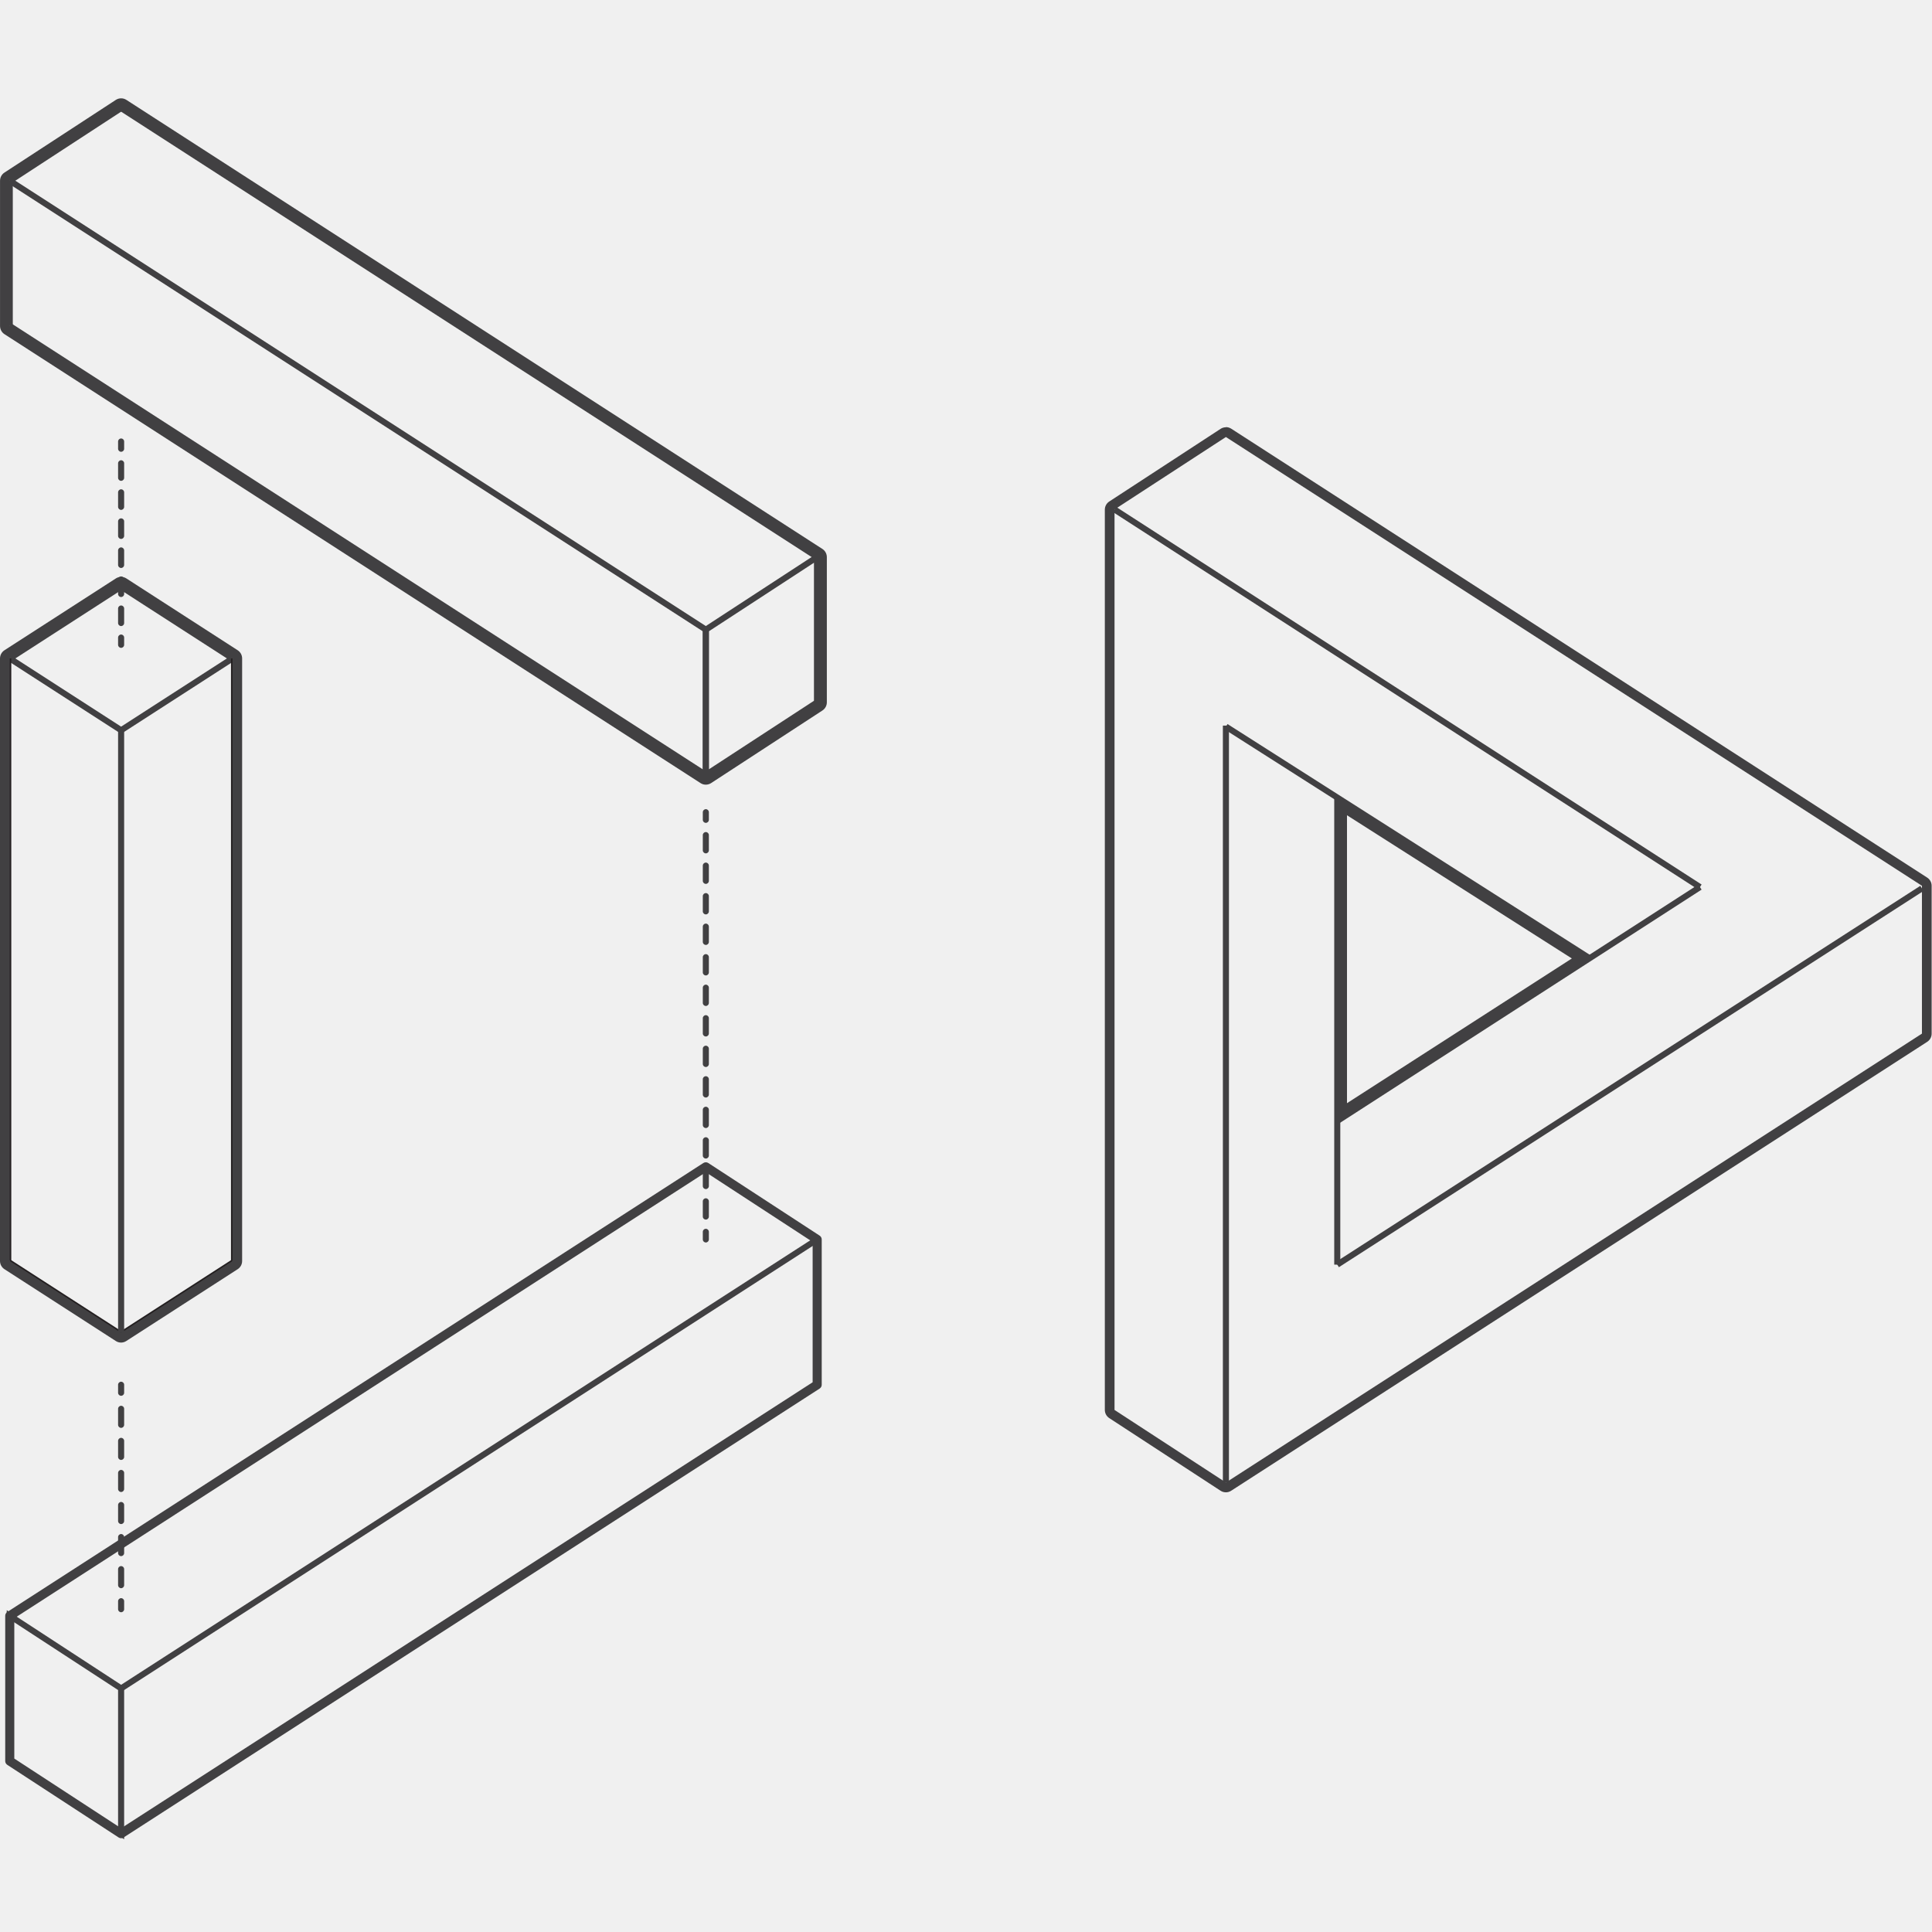
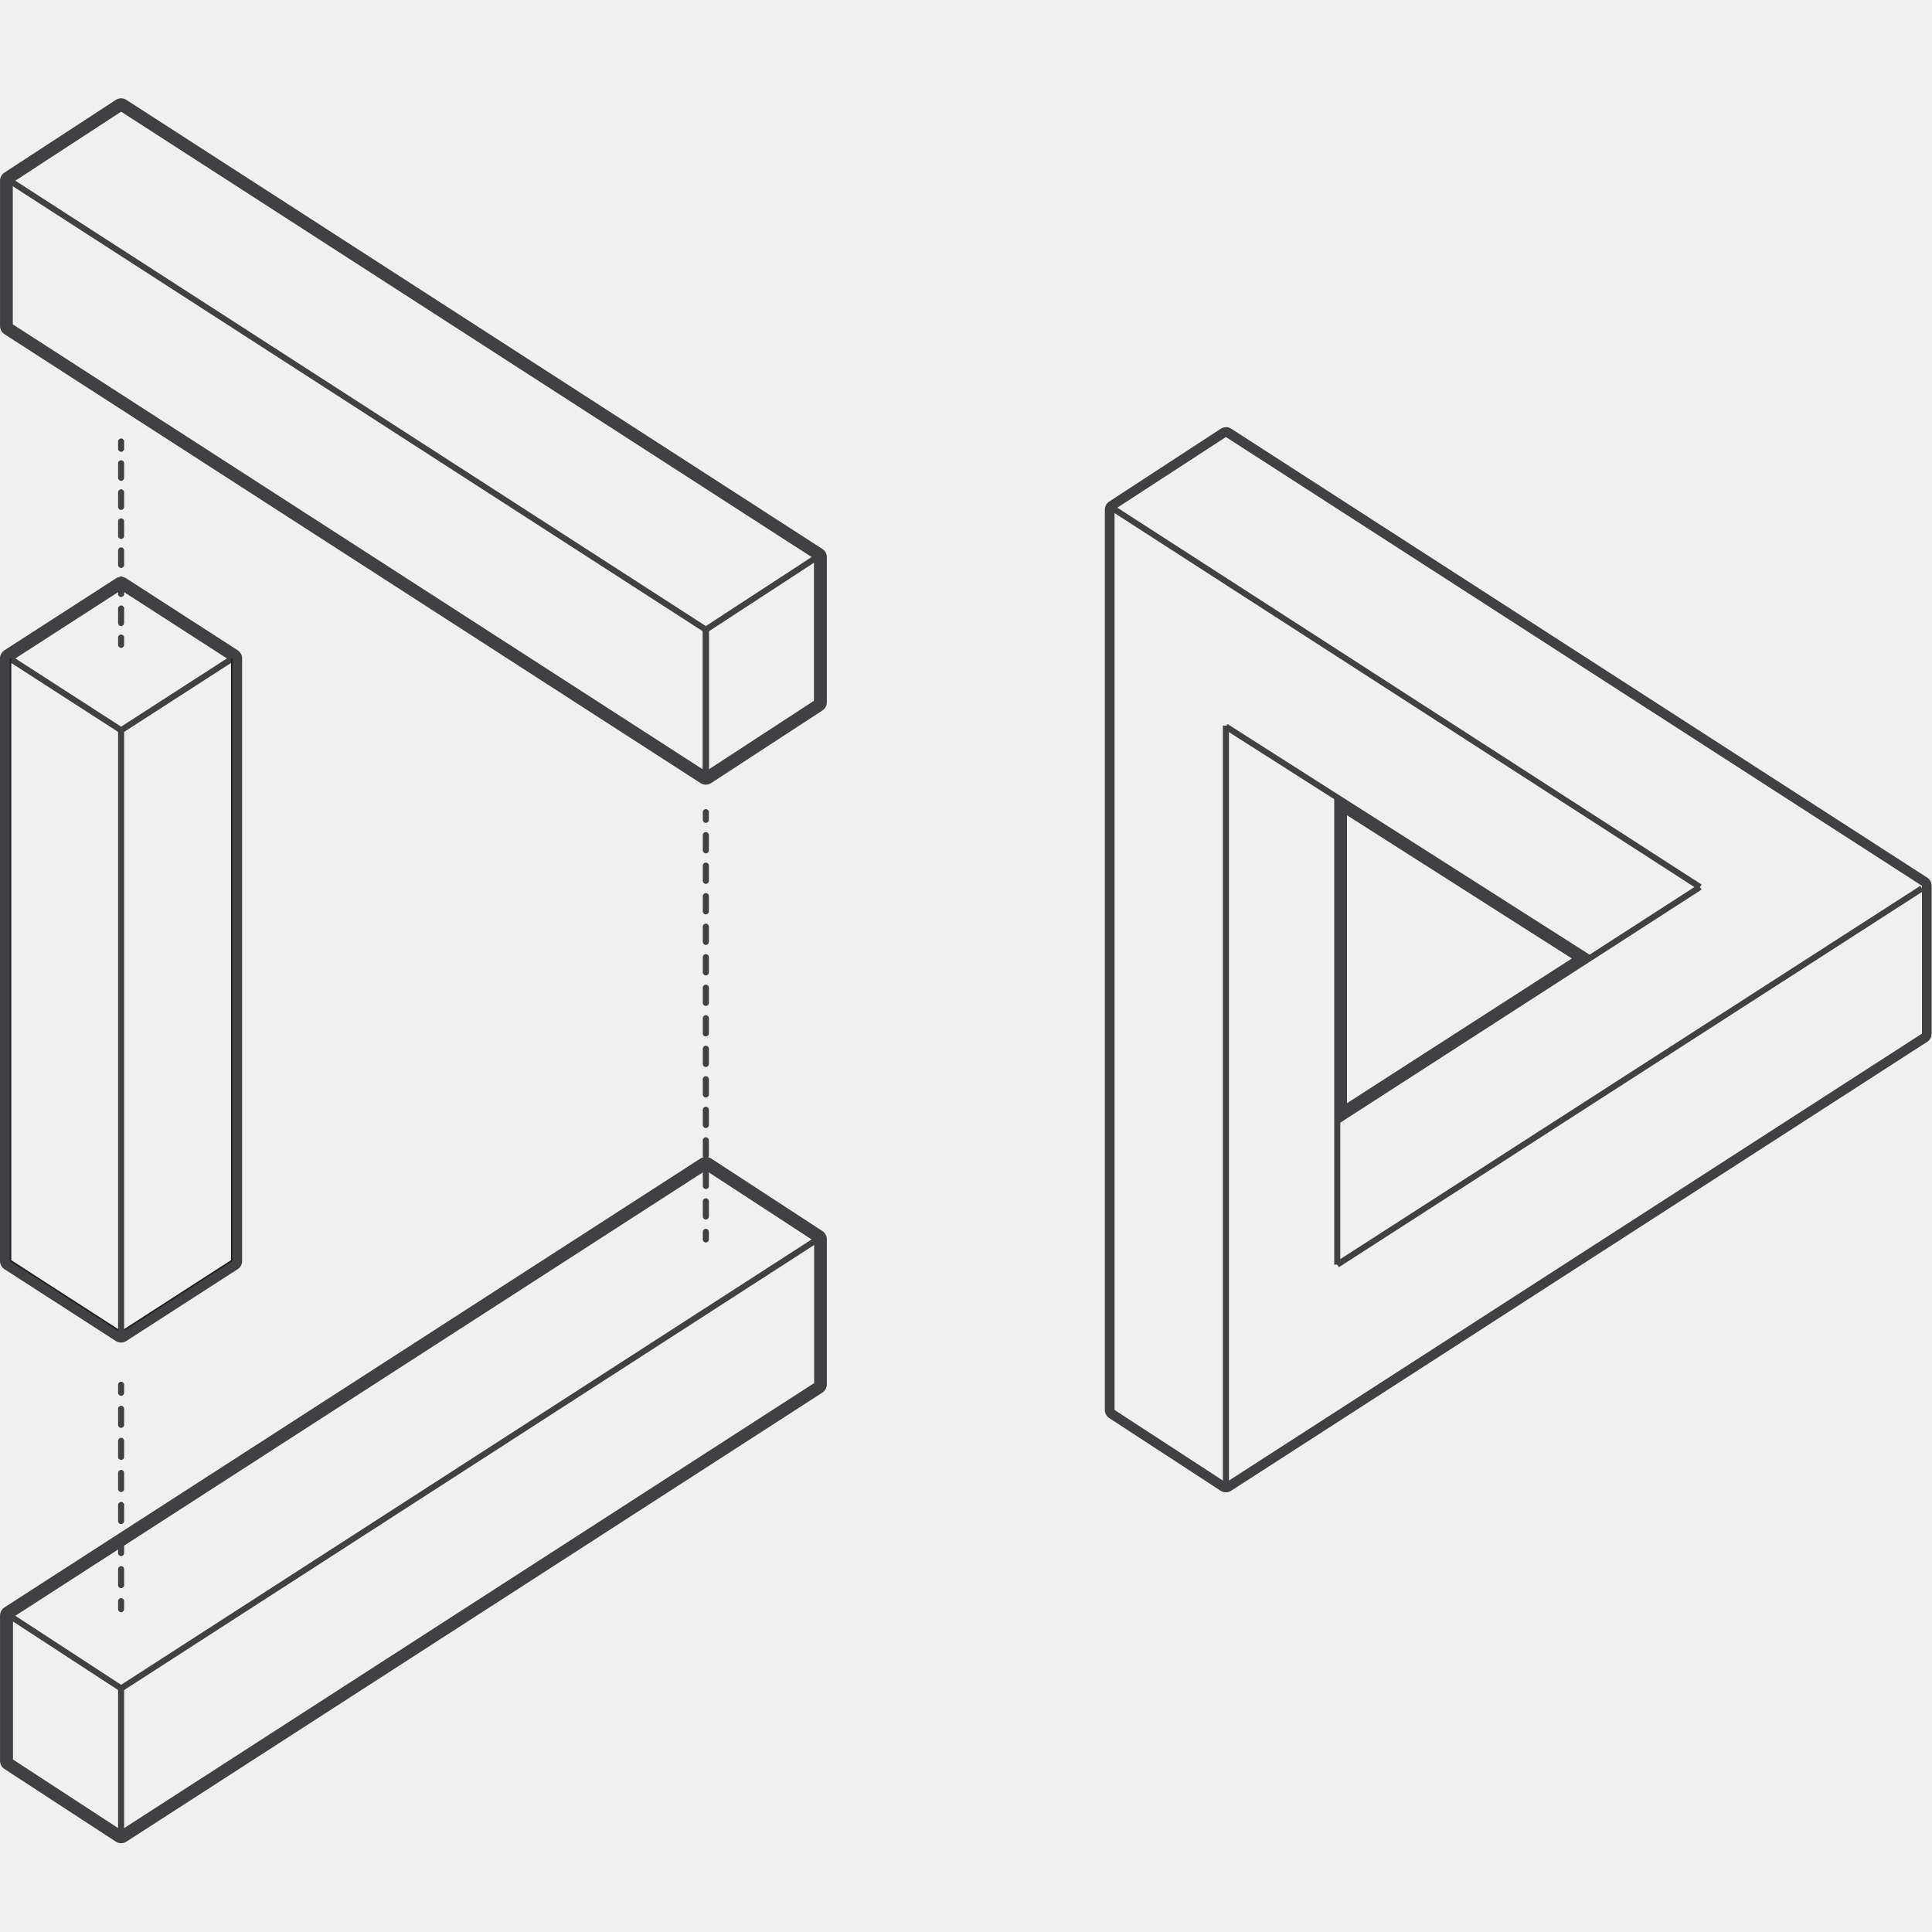
<svg xmlns="http://www.w3.org/2000/svg" width="334" height="334" viewBox="0 0 334 334" fill="none">
-   <path fill-rule="evenodd" clip-rule="evenodd" d="M20.216 0L40.438 13.04L20.216 26.079L0 13.04L20.216 0ZM20.216 1.246L1.933 13.04L20.216 24.832L38.505 13.04L20.216 1.246Z" transform="translate(0.721191 100.787)" fill="#414042" />
-   <path fill-rule="evenodd" clip-rule="evenodd" d="M19.392 12.325L38.506 0L38.789 0.44L19.392 12.948L0 0.44L0.284 1.87606e-05L19.392 12.325Z" transform="translate(1.54541 217.781)" fill="#231F20" />
-   <path fill-rule="evenodd" clip-rule="evenodd" d="M0 104.174V0H0.524V104.174H0Z" transform="translate(1.42578 113.827)" fill="#231F20" />
-   <path fill-rule="evenodd" clip-rule="evenodd" d="M0 104.174V0H1.048V104.174H0Z" transform="translate(20.4141 126.243)" fill="#414042" />
-   <path fill-rule="evenodd" clip-rule="evenodd" d="M0 104.174V0H0.524V104.174H0Z" transform="translate(39.9321 113.827)" fill="#231F20" />
-   <path d="M20.938 1.684L40.194 14.1V118.275L20.938 130.691L1.688 118.275V14.1L20.938 1.684ZM20.938 0C20.617 0.001 20.302 0.094 20.032 0.269L0.771 12.686C0.535 12.838 0.341 13.047 0.206 13.294C0.071 13.541 0 13.819 0 14.1V118.275C0 118.556 0.071 118.833 0.206 119.081C0.341 119.328 0.535 119.537 0.771 119.689L20.021 132.105C20.291 132.28 20.605 132.374 20.927 132.375C21.248 132.374 21.562 132.28 21.832 132.105L41.088 119.689C41.324 119.537 41.518 119.328 41.653 119.081C41.788 118.833 41.859 118.556 41.859 118.275V14.1C41.859 13.819 41.788 13.541 41.653 13.294C41.518 13.047 41.324 12.838 41.088 12.686L21.843 0.269C21.574 0.094 21.259 0.001 20.938 0V0Z" transform="translate(0 99.7266)" fill="#414042" />
-   <path fill-rule="evenodd" clip-rule="evenodd" d="M0.568 0L120.902 77.607L120.335 78.488L0 0.88L0.568 0Z" transform="translate(1.40381 55.9192)" fill="#414042" />
-   <path fill-rule="evenodd" clip-rule="evenodd" d="M0.568 0L120.902 77.613L120.335 78.493L0 0.88L0.568 0Z" transform="translate(1.40381 30.8004)" fill="#414042" />
-   <path fill-rule="evenodd" clip-rule="evenodd" d="M1.048 0V25.119H0V0H1.048Z" transform="translate(1.16357 31.2405)" fill="#414042" />
-   <path fill-rule="evenodd" clip-rule="evenodd" d="M0 25.113V0H1.048V25.113H0Z" transform="translate(121.499 108.853)" fill="#414042" />
-   <path fill-rule="evenodd" clip-rule="evenodd" d="M0 77.613L120.335 0L120.902 0.88L0.568 78.493L0 77.613Z" transform="translate(20.6543 213.834)" fill="#414042" />
-   <path fill-rule="evenodd" clip-rule="evenodd" d="M0 77.607L120.335 0L120.902 0.88L0.568 78.488L0 77.607Z" transform="translate(20.6543 238.952)" fill="#414042" />
-   <path fill-rule="evenodd" clip-rule="evenodd" d="M1.048 0V25.119H0V0H1.048Z" transform="translate(140.749 214.274)" fill="#414042" />
-   <path fill-rule="evenodd" clip-rule="evenodd" d="M0 77.613L120.335 0L120.902 0.88L0.568 78.493L0 77.613Z" transform="translate(1.40381 201.277)" fill="#414042" />
-   <path fill-rule="evenodd" clip-rule="evenodd" d="M0 25.113V0H1.048V25.113H0Z" transform="translate(1.16357 279.33)" fill="#414042" />
-   <path fill-rule="evenodd" clip-rule="evenodd" d="M0.568 0L120.902 77.613L120.335 78.493L0 0.88L0.568 0Z" transform="translate(20.6543 18.2438)" fill="#414042" />
-   <path fill-rule="evenodd" clip-rule="evenodd" d="M0 25.113V0H1.048V25.113H0Z" transform="translate(140.749 96.2969)" fill="#414042" />
-   <path fill-rule="evenodd" clip-rule="evenodd" d="M20.297 0V26.364L0 39.604V13.24L20.297 0ZM1.048 13.807V37.67L19.25 25.797V1.934L1.048 13.807Z" transform="translate(121.499 95.3298)" fill="#414042" />
-   <path fill-rule="evenodd" clip-rule="evenodd" d="M19.822 0.877L0.572 13.434L0 12.557L19.25 0L19.822 0.877Z" transform="translate(1.40137 18.2452)" fill="#414042" />
-   <path d="M20.932 1.684L141.267 79.319V104.41L122.017 116.967L1.682 39.359V14.241L20.932 1.684V1.684ZM20.932 5.71088e-06C20.609 -0 20.293 0.093 20.021 0.269L0.766 12.832C0.531 12.984 0.339 13.193 0.205 13.439C0.071 13.685 0.001 13.96 0 14.241V39.359C0 39.641 0.071 39.918 0.206 40.165C0.341 40.413 0.535 40.622 0.771 40.774L121.112 118.387C121.381 118.562 121.696 118.653 122.017 118.651C122.34 118.651 122.657 118.557 122.928 118.381L142.178 105.825C142.412 105.671 142.604 105.461 142.737 105.214C142.87 104.967 142.939 104.691 142.938 104.41V79.319C142.939 79.037 142.868 78.758 142.734 78.51C142.599 78.262 142.404 78.052 142.167 77.899L21.838 0.264C21.567 0.091 21.253 -0.001 20.932 5.71088e-06V5.71088e-06Z" transform="translate(0.00537109 17)" fill="#414042" />
-   <path fill-rule="evenodd" clip-rule="evenodd" d="M0 0L20.297 13.24V39.604L0 26.364V0ZM1.048 1.934V25.797L19.25 37.67V13.807L1.048 1.934Z" transform="translate(1.16357 278.363)" fill="#414042" />
-   <path fill-rule="evenodd" clip-rule="evenodd" d="M19.25 13.434L0 0.877L0.572 0L19.822 12.557L19.25 13.434Z" transform="translate(121.736 201.279)" fill="#414042" />
-   <path fill-rule="evenodd" clip-rule="evenodd" d="M120.694 0.125C120.955 -0.043 121.29 -0.042 121.55 0.128L140.8 12.684C141.022 12.829 141.156 13.077 141.156 13.342V38.461C141.156 38.728 141.02 38.977 140.796 39.121L20.462 116.729C20.201 116.897 19.866 116.896 19.606 116.726L0.356 104.17C0.134 104.025 0 103.777 0 103.512V78.398C0 78.132 0.136 77.883 0.36 77.738L120.694 0.125ZM1.571 78.827V103.086L20.038 115.132L139.585 38.033V13.768L121.118 1.722L1.571 78.827Z" transform="translate(0.901855 200.932)" fill="#414042" />
-   <path fill-rule="evenodd" clip-rule="evenodd" d="M0.524 0C0.813 0 1.048 0.235 1.048 0.524V1.779C1.048 2.068 0.813 2.303 0.524 2.303C0.235 2.303 0 2.068 0 1.779V0.524C0 0.235 0.235 0 0.524 0ZM0.524 3.766C0.813 3.766 1.048 4.001 1.048 4.29V6.8C1.048 7.09 0.813 7.324 0.524 7.324C0.235 7.324 0 7.09 0 6.8V4.29C0 4.001 0.235 3.766 0.524 3.766ZM0.524 8.787C0.813 8.787 1.048 9.022 1.048 9.311V11.822C1.048 12.111 0.813 12.346 0.524 12.346C0.235 12.346 0 12.111 0 11.822V9.311C0 9.022 0.235 8.787 0.524 8.787ZM0.524 13.809C0.813 13.809 1.048 14.043 1.048 14.332V16.843C1.048 17.133 0.813 17.367 0.524 17.367C0.235 17.367 0 17.133 0 16.843V14.332C0 14.043 0.235 13.809 0.524 13.809ZM0.524 18.83C0.813 18.83 1.048 19.065 1.048 19.354V21.864C1.048 22.154 0.813 22.388 0.524 22.388C0.235 22.388 0 22.154 0 21.864V19.354C0 19.065 0.235 18.83 0.524 18.83ZM0.524 23.851C0.813 23.851 1.048 24.086 1.048 24.375V26.886C1.048 27.175 0.813 27.41 0.524 27.41C0.235 27.41 0 27.175 0 26.886V24.375C0 24.086 0.235 23.851 0.524 23.851ZM0.524 28.873C0.813 28.873 1.048 29.107 1.048 29.397V31.907C1.048 32.197 0.813 32.431 0.524 32.431C0.235 32.431 0 32.197 0 31.907V29.397C0 29.107 0.235 28.873 0.524 28.873ZM0.524 33.894C0.813 33.894 1.048 34.129 1.048 34.418V35.673C1.048 35.962 0.813 36.197 0.524 36.197C0.235 36.197 0 35.962 0 35.673V34.418C0 34.129 0.235 33.894 0.524 33.894Z" transform="translate(20.4141 75.8015)" fill="#414042" />
-   <path fill-rule="evenodd" clip-rule="evenodd" d="M0.524 0C0.813 0 1.048 0.235 1.048 0.524V1.91C1.048 2.199 0.813 2.433 0.524 2.433C0.235 2.433 0 2.199 0 1.91V0.524C0 0.235 0.235 0 0.524 0ZM0.524 4.158C0.813 4.158 1.048 4.392 1.048 4.681V7.453C1.048 7.742 0.813 7.977 0.524 7.977C0.235 7.977 0 7.742 0 7.453V4.681C0 4.392 0.235 4.158 0.524 4.158ZM0.524 9.701C0.813 9.701 1.048 9.935 1.048 10.225V12.996C1.048 13.286 0.813 13.52 0.524 13.52C0.235 13.52 0 13.286 0 12.996V10.225C0 9.935 0.235 9.701 0.524 9.701ZM0.524 15.244C0.813 15.244 1.048 15.479 1.048 15.768V18.54C1.048 18.829 0.813 19.064 0.524 19.064C0.235 19.064 0 18.829 0 18.54V15.768C0 15.479 0.235 15.244 0.524 15.244ZM0.524 20.788C0.813 20.788 1.048 21.022 1.048 21.311V24.083C1.048 24.372 0.813 24.607 0.524 24.607C0.235 24.607 0 24.372 0 24.083V21.311C0 21.022 0.235 20.788 0.524 20.788ZM0.524 26.331C0.813 26.331 1.048 26.566 1.048 26.855V29.627C1.048 29.916 0.813 30.15 0.524 30.15C0.235 30.15 0 29.916 0 29.627V26.855C0 26.566 0.235 26.331 0.524 26.331ZM0.524 31.874C0.813 31.874 1.048 32.109 1.048 32.398V35.17C1.048 35.459 0.813 35.694 0.524 35.694C0.235 35.694 0 35.459 0 35.17V32.398C0 32.109 0.235 31.874 0.524 31.874ZM0.524 37.418C0.813 37.418 1.048 37.652 1.048 37.942V39.327C1.048 39.617 0.813 39.851 0.524 39.851C0.235 39.851 0 39.617 0 39.327V37.942C0 37.652 0.235 37.418 0.524 37.418Z" transform="translate(20.4141 238.869)" fill="#414042" />
-   <path fill-rule="evenodd" clip-rule="evenodd" d="M0.524 0C0.813 0 1.048 0.235 1.048 0.524V1.843C1.048 2.132 0.813 2.367 0.524 2.367C0.235 2.367 0 2.132 0 1.843V0.524C0 0.235 0.235 0 0.524 0ZM0.524 3.957C0.813 3.957 1.048 4.191 1.048 4.481V7.119C1.048 7.408 0.813 7.642 0.524 7.642C0.235 7.642 0 7.408 0 7.119V4.481C0 4.191 0.235 3.957 0.524 3.957ZM0.524 9.233C0.813 9.233 1.048 9.467 1.048 9.757V12.395C1.048 12.684 0.813 12.918 0.524 12.918C0.235 12.918 0 12.684 0 12.395V9.757C0 9.467 0.235 9.233 0.524 9.233ZM0.524 14.509C0.813 14.509 1.048 14.743 1.048 15.033V17.671C1.048 17.96 0.813 18.194 0.524 18.194C0.235 18.194 0 17.96 0 17.671V15.033C0 14.743 0.235 14.509 0.524 14.509ZM0.524 19.785C0.813 19.785 1.048 20.019 1.048 20.309V22.947C1.048 23.236 0.813 23.47 0.524 23.47C0.235 23.47 0 23.236 0 22.947V20.309C0 20.019 0.235 19.785 0.524 19.785ZM0.524 25.061C0.813 25.061 1.048 25.295 1.048 25.584V28.223C1.048 28.512 0.813 28.746 0.524 28.746C0.235 28.746 0 28.512 0 28.223V25.584C0 25.295 0.235 25.061 0.524 25.061ZM0.524 30.337C0.813 30.337 1.048 30.571 1.048 30.86V33.498C1.048 33.788 0.813 34.022 0.524 34.022C0.235 34.022 0 33.788 0 33.498V30.86C0 30.571 0.235 30.337 0.524 30.337ZM0.524 35.613C0.813 35.613 1.048 35.847 1.048 36.136V38.774C1.048 39.064 0.813 39.298 0.524 39.298C0.235 39.298 0 39.064 0 38.774V36.136C0 35.847 0.235 35.613 0.524 35.613ZM0.524 40.889C0.813 40.889 1.048 41.123 1.048 41.412V44.05C1.048 44.34 0.813 44.574 0.524 44.574C0.235 44.574 0 44.34 0 44.05V41.412C0 41.123 0.235 40.889 0.524 40.889ZM0.524 46.165C0.813 46.165 1.048 46.399 1.048 46.688V49.326C1.048 49.616 0.813 49.85 0.524 49.85C0.235 49.85 0 49.616 0 49.326V46.688C0 46.399 0.235 46.165 0.524 46.165ZM0.524 51.441C0.813 51.441 1.048 51.675 1.048 51.964V54.602C1.048 54.892 0.813 55.126 0.524 55.126C0.235 55.126 0 54.892 0 54.602V51.964C0 51.675 0.235 51.441 0.524 51.441ZM0.524 56.717C0.813 56.717 1.048 56.951 1.048 57.24V59.878C1.048 60.167 0.813 60.402 0.524 60.402C0.235 60.402 0 60.167 0 59.878V57.24C0 56.951 0.235 56.717 0.524 56.717ZM0.524 61.992C0.813 61.992 1.048 62.227 1.048 62.516V65.154C1.048 65.444 0.813 65.678 0.524 65.678C0.235 65.678 0 65.444 0 65.154V62.516C0 62.227 0.235 61.992 0.524 61.992ZM0.524 67.268C0.813 67.268 1.048 67.503 1.048 67.792V70.43C1.048 70.719 0.813 70.954 0.524 70.954C0.235 70.954 0 70.719 0 70.43V67.792C0 67.503 0.235 67.268 0.524 67.268ZM0.524 72.544C0.813 72.544 1.048 72.779 1.048 73.068V74.387C1.048 74.676 0.813 74.911 0.524 74.911C0.235 74.911 0 74.676 0 74.387V73.068C0 72.779 0.235 72.544 0.524 72.544Z" transform="translate(121.499 139.887)" fill="#414042" />
-   <path fill-rule="evenodd" clip-rule="evenodd" d="M0 130.865V0H1.048V130.865H0Z" transform="translate(211.409 125.44)" fill="#414042" />
-   <path fill-rule="evenodd" clip-rule="evenodd" d="M0 80.756V0H1.048V80.756H0Z" transform="translate(230.659 137.873)" fill="#414042" />
-   <path fill-rule="evenodd" clip-rule="evenodd" d="M0.563 0L63.483 40.078L62.92 40.961L0 0.884L0.563 0Z" transform="translate(211.651 125.173)" fill="#414042" />
-   <path fill-rule="evenodd" clip-rule="evenodd" d="M0.568 0L101.775 65.275L101.208 66.156L0 0.88L0.568 0Z" transform="translate(192.393 87.639)" fill="#414042" />
-   <path fill-rule="evenodd" clip-rule="evenodd" d="M0 65.051L101.079 0L101.646 0.881L0.567 65.932L0 65.051Z" transform="translate(230.899 153.139)" fill="#414042" />
-   <path fill-rule="evenodd" clip-rule="evenodd" d="M0 40.443L62.702 0L63.27 0.88L0.568 41.323L0 40.443Z" transform="translate(230.899 152.914)" fill="#414042" />
-   <path d="M20.932 1.712L141.261 79.291V104.853L20.932 182.455L1.677 169.91V14.241L20.932 1.712ZM20.932 0.028C20.607 0.027 20.289 0.12 20.016 0.297L0.766 12.86C0.531 13.012 0.339 13.221 0.205 13.467C0.071 13.713 0.001 13.988 0 14.269V169.91C0.001 170.19 0.071 170.466 0.205 170.712C0.339 170.958 0.531 171.166 0.766 171.319L20.016 183.881C20.289 184.058 20.607 184.152 20.932 184.15C21.254 184.149 21.568 184.056 21.838 183.881L142.167 106.274C142.404 106.121 142.599 105.911 142.734 105.663C142.868 105.414 142.939 105.136 142.938 104.853V79.291C142.938 79.01 142.867 78.732 142.732 78.485C142.597 78.238 142.403 78.029 142.167 77.877L21.838 0.264C21.567 0.093 21.253 0.001 20.932 0V0.028Z" transform="translate(191 73.8387)" fill="#414042" />
-   <path d="M1.677 3.082L40.551 27.841L1.677 52.859V3.082ZM0 0V55.924L43.67 27.819L0 0Z" transform="translate(231.188 137.857)" fill="#414042" />
+   <g clip-path="url(#clip0)">
+     <path fill-rule="evenodd" clip-rule="evenodd" d="M20.216 0L40.438 13.04L20.216 26.079L0 13.04L20.216 0ZM20.216 1.246L1.933 13.04L20.216 24.832L38.505 13.04L20.216 1.246Z" transform="translate(0.721191 100.787)" fill="#414042" />
+     <path fill-rule="evenodd" clip-rule="evenodd" d="M19.392 12.325L38.506 0L38.789 0.44L19.392 12.948L0 0.44L0.284 1.87606e-05L19.392 12.325Z" transform="translate(1.54541 217.781)" fill="#231F20" />
+     <path fill-rule="evenodd" clip-rule="evenodd" d="M0 104.174V0H0.524V104.174H0Z" transform="translate(1.42578 113.827)" fill="#231F20" />
+     <path fill-rule="evenodd" clip-rule="evenodd" d="M0 104.174V0H1.048V104.174H0Z" transform="translate(20.4141 126.243)" fill="#414042" />
+     <path fill-rule="evenodd" clip-rule="evenodd" d="M0 104.174V0H0.524V104.174H0Z" transform="translate(39.9321 113.827)" fill="#231F20" />
+     <path d="M20.938 1.684L40.194 14.1V118.275L20.938 130.691L1.688 118.275V14.1L20.938 1.684ZM20.938 0C20.617 0.001 20.302 0.094 20.032 0.269L0.771 12.686C0.535 12.838 0.341 13.047 0.206 13.294C0.071 13.541 0 13.819 0 14.1V118.275C0 118.556 0.071 118.833 0.206 119.081C0.341 119.328 0.535 119.537 0.771 119.689L20.021 132.105C20.291 132.28 20.605 132.374 20.927 132.375C21.248 132.374 21.562 132.28 21.832 132.105L41.088 119.689C41.324 119.537 41.518 119.328 41.653 119.081C41.788 118.833 41.859 118.556 41.859 118.275V14.1C41.859 13.819 41.788 13.541 41.653 13.294C41.518 13.047 41.324 12.838 41.088 12.686L21.843 0.269C21.574 0.094 21.259 0.001 20.938 0V0Z" transform="translate(0 99.7266)" fill="#414042" />
+     <path fill-rule="evenodd" clip-rule="evenodd" d="M0.568 0L120.902 77.607L120.335 78.488L0 0.88L0.568 0Z" transform="translate(1.40381 55.9192)" fill="#414042" />
+     <path fill-rule="evenodd" clip-rule="evenodd" d="M0.568 0L120.902 77.613L120.335 78.493L0 0.88L0.568 0Z" transform="translate(1.40381 30.8004)" fill="#414042" />
+     <path fill-rule="evenodd" clip-rule="evenodd" d="M1.048 0V25.119H0V0H1.048Z" transform="translate(1.16357 31.2405)" fill="#414042" />
+     <path fill-rule="evenodd" clip-rule="evenodd" d="M0 25.113V0H1.048V25.113H0Z" transform="translate(121.499 108.853)" fill="#414042" />
+     <path fill-rule="evenodd" clip-rule="evenodd" d="M0 77.613L120.335 0L120.902 0.88L0.568 78.493L0 77.613Z" transform="translate(20.6543 213.834)" fill="#414042" />
+     <path fill-rule="evenodd" clip-rule="evenodd" d="M0 77.607L120.335 0L120.902 0.88L0.568 78.488L0 77.607Z" transform="translate(20.6543 238.952)" fill="#414042" />
+     <path fill-rule="evenodd" clip-rule="evenodd" d="M1.048 0V25.119H0V0H1.048Z" transform="translate(140.749 214.274)" fill="#414042" />
+     <path fill-rule="evenodd" clip-rule="evenodd" d="M0 77.613L120.335 0L120.902 0.88L0.568 78.493L0 77.613Z" transform="translate(1.40381 201.277)" fill="#414042" />
+     <path fill-rule="evenodd" clip-rule="evenodd" d="M0 25.113V0H1.048V25.113H0Z" transform="translate(1.16357 279.33)" fill="#414042" />
+     <path fill-rule="evenodd" clip-rule="evenodd" d="M0.568 0L120.902 77.613L120.335 78.493L0 0.88L0.568 0Z" transform="translate(20.6543 18.2438)" fill="#414042" />
+     <path fill-rule="evenodd" clip-rule="evenodd" d="M0 25.113V0H1.048V25.113H0Z" transform="translate(140.749 96.2969)" fill="#414042" />
+     <path fill-rule="evenodd" clip-rule="evenodd" d="M20.297 0V26.364L0 39.604V13.24L20.297 0ZM1.048 13.807V37.67L19.25 25.797V1.934L1.048 13.807Z" transform="translate(121.499 95.3298)" fill="#414042" />
+     <path fill-rule="evenodd" clip-rule="evenodd" d="M19.822 0.877L0.572 13.434L0 12.557L19.25 0L19.822 0.877Z" transform="translate(1.40137 18.2452)" fill="#414042" />
+     <path d="M20.932 1.684L141.267 79.319V104.41L122.017 116.967L1.682 39.359V14.241L20.932 1.684V1.684ZM20.932 5.71088e-06C20.609 -0 20.293 0.093 20.021 0.269L0.766 12.832C0.531 12.984 0.339 13.193 0.205 13.439C0.071 13.685 0.001 13.96 0 14.241V39.359C0 39.641 0.071 39.918 0.206 40.165C0.341 40.413 0.535 40.622 0.771 40.774L121.112 118.387C121.381 118.562 121.696 118.653 122.017 118.651C122.34 118.651 122.657 118.557 122.928 118.381L142.178 105.825C142.412 105.671 142.604 105.461 142.737 105.214C142.87 104.967 142.939 104.691 142.938 104.41V79.319C142.939 79.037 142.868 78.758 142.734 78.51C142.599 78.262 142.404 78.052 142.167 77.899L21.838 0.264C21.567 0.091 21.253 -0.001 20.932 5.71088e-06V5.71088e-06Z" transform="translate(0.00537109 17)" fill="#414042" />
+     <path d="M20.932 1.684L141.267 79.319V104.41L122.017 116.967L1.682 39.359V14.241L20.932 1.684V1.684ZM20.932 5.71088e-06C20.609 -0 20.293 0.093 20.021 0.269L0.766 12.832C0.531 12.984 0.339 13.193 0.205 13.439C0.071 13.685 0.001 13.96 0 14.241V39.359C0 39.641 0.071 39.918 0.206 40.165C0.341 40.413 0.535 40.622 0.771 40.774L121.112 118.387C121.381 118.562 121.696 118.653 122.017 118.651C122.34 118.651 122.657 118.557 122.928 118.381L142.178 105.825C142.412 105.671 142.604 105.461 142.737 105.214C142.87 104.967 142.939 104.691 142.938 104.41V79.319C142.939 79.037 142.868 78.758 142.734 78.51C142.599 78.262 142.404 78.052 142.167 77.899L21.838 0.264C21.567 0.091 21.253 -0.001 20.932 5.71088e-06V5.71088e-06Z" transform="translate(0.00537109 318.651) scale(1 -1)" fill="#414042" />
+     <path fill-rule="evenodd" clip-rule="evenodd" d="M0 0L20.297 13.24V39.604L0 26.364V0ZM1.048 1.934V25.797L19.25 37.67V13.807L1.048 1.934Z" transform="translate(1.16357 278.363)" fill="#414042" />
+     <path fill-rule="evenodd" clip-rule="evenodd" d="M19.25 13.434L0 0.877L0.572 0L19.822 12.557L19.25 13.434Z" transform="translate(121.736 201.279)" fill="#414042" />
+     <path fill-rule="evenodd" clip-rule="evenodd" d="M0.524 0C0.813 0 1.048 0.235 1.048 0.524V1.779C1.048 2.068 0.813 2.303 0.524 2.303C0.235 2.303 0 2.068 0 1.779V0.524C0 0.235 0.235 0 0.524 0ZM0.524 3.766C0.813 3.766 1.048 4.001 1.048 4.29V6.8C1.048 7.09 0.813 7.324 0.524 7.324C0.235 7.324 0 7.09 0 6.8V4.29C0 4.001 0.235 3.766 0.524 3.766ZM0.524 8.787C0.813 8.787 1.048 9.022 1.048 9.311V11.822C1.048 12.111 0.813 12.346 0.524 12.346C0.235 12.346 0 12.111 0 11.822V9.311C0 9.022 0.235 8.787 0.524 8.787ZM0.524 13.809C0.813 13.809 1.048 14.043 1.048 14.332V16.843C1.048 17.133 0.813 17.367 0.524 17.367C0.235 17.367 0 17.133 0 16.843V14.332C0 14.043 0.235 13.809 0.524 13.809ZM0.524 18.83C0.813 18.83 1.048 19.065 1.048 19.354V21.864C1.048 22.154 0.813 22.388 0.524 22.388C0.235 22.388 0 22.154 0 21.864V19.354C0 19.065 0.235 18.83 0.524 18.83ZM0.524 23.851C0.813 23.851 1.048 24.086 1.048 24.375V26.886C1.048 27.175 0.813 27.41 0.524 27.41C0.235 27.41 0 27.175 0 26.886V24.375C0 24.086 0.235 23.851 0.524 23.851ZM0.524 28.873C0.813 28.873 1.048 29.107 1.048 29.397V31.907C1.048 32.197 0.813 32.431 0.524 32.431C0.235 32.431 0 32.197 0 31.907V29.397C0 29.107 0.235 28.873 0.524 28.873ZM0.524 33.894C0.813 33.894 1.048 34.129 1.048 34.418V35.673C1.048 35.962 0.813 36.197 0.524 36.197C0.235 36.197 0 35.962 0 35.673V34.418C0 34.129 0.235 33.894 0.524 33.894Z" transform="translate(20.4141 75.8015)" fill="#414042" />
+     <path fill-rule="evenodd" clip-rule="evenodd" d="M0.524 0C0.813 0 1.048 0.235 1.048 0.524V1.91C1.048 2.199 0.813 2.433 0.524 2.433C0.235 2.433 0 2.199 0 1.91V0.524C0 0.235 0.235 0 0.524 0ZM0.524 4.158C0.813 4.158 1.048 4.392 1.048 4.681V7.453C1.048 7.742 0.813 7.977 0.524 7.977C0.235 7.977 0 7.742 0 7.453V4.681C0 4.392 0.235 4.158 0.524 4.158ZM0.524 9.701C0.813 9.701 1.048 9.935 1.048 10.225V12.996C1.048 13.286 0.813 13.52 0.524 13.52C0.235 13.52 0 13.286 0 12.996V10.225C0 9.935 0.235 9.701 0.524 9.701ZM0.524 15.244C0.813 15.244 1.048 15.479 1.048 15.768V18.54C1.048 18.829 0.813 19.064 0.524 19.064C0.235 19.064 0 18.829 0 18.54V15.768C0 15.479 0.235 15.244 0.524 15.244ZM0.524 20.788C0.813 20.788 1.048 21.022 1.048 21.311V24.083C1.048 24.372 0.813 24.607 0.524 24.607C0.235 24.607 0 24.372 0 24.083V21.311C0 21.022 0.235 20.788 0.524 20.788ZM0.524 26.331C0.813 26.331 1.048 26.566 1.048 26.855V29.627C1.048 29.916 0.813 30.15 0.524 30.15C0.235 30.15 0 29.916 0 29.627V26.855C0 26.566 0.235 26.331 0.524 26.331ZM0.524 31.874C0.813 31.874 1.048 32.109 1.048 32.398V35.17C1.048 35.459 0.813 35.694 0.524 35.694C0.235 35.694 0 35.459 0 35.17V32.398C0 32.109 0.235 31.874 0.524 31.874ZM0.524 37.418C0.813 37.418 1.048 37.652 1.048 37.942V39.327C1.048 39.617 0.813 39.851 0.524 39.851C0.235 39.851 0 39.617 0 39.327V37.942C0 37.652 0.235 37.418 0.524 37.418Z" transform="translate(20.4141 238.869)" fill="#414042" />
+     <path fill-rule="evenodd" clip-rule="evenodd" d="M0.524 0C0.813 0 1.048 0.235 1.048 0.524V1.843C1.048 2.132 0.813 2.367 0.524 2.367C0.235 2.367 0 2.132 0 1.843V0.524C0 0.235 0.235 0 0.524 0ZM0.524 3.957C0.813 3.957 1.048 4.191 1.048 4.481V7.119C1.048 7.408 0.813 7.642 0.524 7.642C0.235 7.642 0 7.408 0 7.119V4.481C0 4.191 0.235 3.957 0.524 3.957ZM0.524 9.233C0.813 9.233 1.048 9.467 1.048 9.757V12.395C1.048 12.684 0.813 12.918 0.524 12.918C0.235 12.918 0 12.684 0 12.395V9.757C0 9.467 0.235 9.233 0.524 9.233ZM0.524 14.509C0.813 14.509 1.048 14.743 1.048 15.033V17.671C1.048 17.96 0.813 18.194 0.524 18.194C0.235 18.194 0 17.96 0 17.671V15.033C0 14.743 0.235 14.509 0.524 14.509ZM0.524 19.785C0.813 19.785 1.048 20.019 1.048 20.309V22.947C1.048 23.236 0.813 23.47 0.524 23.47C0.235 23.47 0 23.236 0 22.947V20.309C0 20.019 0.235 19.785 0.524 19.785ZM0.524 25.061C0.813 25.061 1.048 25.295 1.048 25.584V28.223C1.048 28.512 0.813 28.746 0.524 28.746C0.235 28.746 0 28.512 0 28.223V25.584C0 25.295 0.235 25.061 0.524 25.061ZM0.524 30.337C0.813 30.337 1.048 30.571 1.048 30.86V33.498C1.048 33.788 0.813 34.022 0.524 34.022C0.235 34.022 0 33.788 0 33.498V30.86C0 30.571 0.235 30.337 0.524 30.337ZM0.524 35.613C0.813 35.613 1.048 35.847 1.048 36.136V38.774C1.048 39.064 0.813 39.298 0.524 39.298C0.235 39.298 0 39.064 0 38.774V36.136C0 35.847 0.235 35.613 0.524 35.613ZM0.524 40.889C0.813 40.889 1.048 41.123 1.048 41.412V44.05C1.048 44.34 0.813 44.574 0.524 44.574C0.235 44.574 0 44.34 0 44.05V41.412C0 41.123 0.235 40.889 0.524 40.889ZM0.524 46.165C0.813 46.165 1.048 46.399 1.048 46.688V49.326C1.048 49.616 0.813 49.85 0.524 49.85C0.235 49.85 0 49.616 0 49.326V46.688C0 46.399 0.235 46.165 0.524 46.165ZM0.524 51.441C0.813 51.441 1.048 51.675 1.048 51.964V54.602C1.048 54.892 0.813 55.126 0.524 55.126C0.235 55.126 0 54.892 0 54.602V51.964C0 51.675 0.235 51.441 0.524 51.441ZM0.524 56.717C0.813 56.717 1.048 56.951 1.048 57.24V59.878C1.048 60.167 0.813 60.402 0.524 60.402C0.235 60.402 0 60.167 0 59.878V57.24C0 56.951 0.235 56.717 0.524 56.717ZM0.524 61.992C0.813 61.992 1.048 62.227 1.048 62.516V65.154C1.048 65.444 0.813 65.678 0.524 65.678C0.235 65.678 0 65.444 0 65.154V62.516C0 62.227 0.235 61.992 0.524 61.992ZM0.524 67.268C0.813 67.268 1.048 67.503 1.048 67.792V70.43C1.048 70.719 0.813 70.954 0.524 70.954C0.235 70.954 0 70.719 0 70.43V67.792C0 67.503 0.235 67.268 0.524 67.268ZM0.524 72.544C0.813 72.544 1.048 72.779 1.048 73.068V74.387C1.048 74.676 0.813 74.911 0.524 74.911C0.235 74.911 0 74.676 0 74.387V73.068C0 72.779 0.235 72.544 0.524 72.544Z" transform="translate(121.499 139.887)" fill="#414042" />
+     <path fill-rule="evenodd" clip-rule="evenodd" d="M0 130.865V0H1.048V130.865H0Z" transform="translate(211.409 125.44)" fill="#414042" />
+     <path fill-rule="evenodd" clip-rule="evenodd" d="M0 80.756V0H1.048V80.756H0Z" transform="translate(230.659 137.873)" fill="#414042" />
+     <path fill-rule="evenodd" clip-rule="evenodd" d="M0.563 0L63.483 40.078L62.92 40.961L0 0.884L0.563 0Z" transform="translate(211.651 125.173)" fill="#414042" />
+     <path fill-rule="evenodd" clip-rule="evenodd" d="M0.568 0L101.775 65.275L101.208 66.156L0 0.88L0.568 0Z" transform="translate(192.393 87.639)" fill="#414042" />
+     <path fill-rule="evenodd" clip-rule="evenodd" d="M0 65.051L101.079 0L101.646 0.881L0.567 65.932L0 65.051Z" transform="translate(230.899 153.139)" fill="#414042" />
+     <path fill-rule="evenodd" clip-rule="evenodd" d="M0 40.443L62.702 0L63.27 0.88L0.568 41.323L0 40.443Z" transform="translate(230.899 152.914)" fill="#414042" />
+     <path d="M20.932 1.712L141.261 79.291V104.853L20.932 182.455L1.677 169.91V14.241L20.932 1.712ZM20.932 0.028C20.607 0.027 20.289 0.12 20.016 0.297L0.766 12.86C0.531 13.012 0.339 13.221 0.205 13.467C0.071 13.713 0.001 13.988 0 14.269V169.91C0.001 170.19 0.071 170.466 0.205 170.712C0.339 170.958 0.531 171.166 0.766 171.319L20.016 183.881C20.289 184.058 20.607 184.152 20.932 184.15C21.254 184.149 21.568 184.056 21.838 183.881L142.167 106.274C142.404 106.121 142.599 105.911 142.734 105.663C142.868 105.414 142.939 105.136 142.938 104.853V79.291C142.938 79.01 142.867 78.732 142.732 78.485C142.597 78.238 142.403 78.029 142.167 77.877L21.838 0.264C21.567 0.093 21.253 0.001 20.932 0V0.028Z" transform="translate(191 73.8387)" fill="#414042" />
+     <path d="M1.677 3.082L40.551 27.841L1.677 52.859V3.082ZM0 0V55.924L43.67 27.819L0 0Z" transform="translate(231.188 137.857)" fill="#414042" />
+   </g>
+   <defs>
+     <clipPath id="clip0">
+       <rect width="334" height="334" fill="white" />
+     </clipPath>
+   </defs>
</svg>
